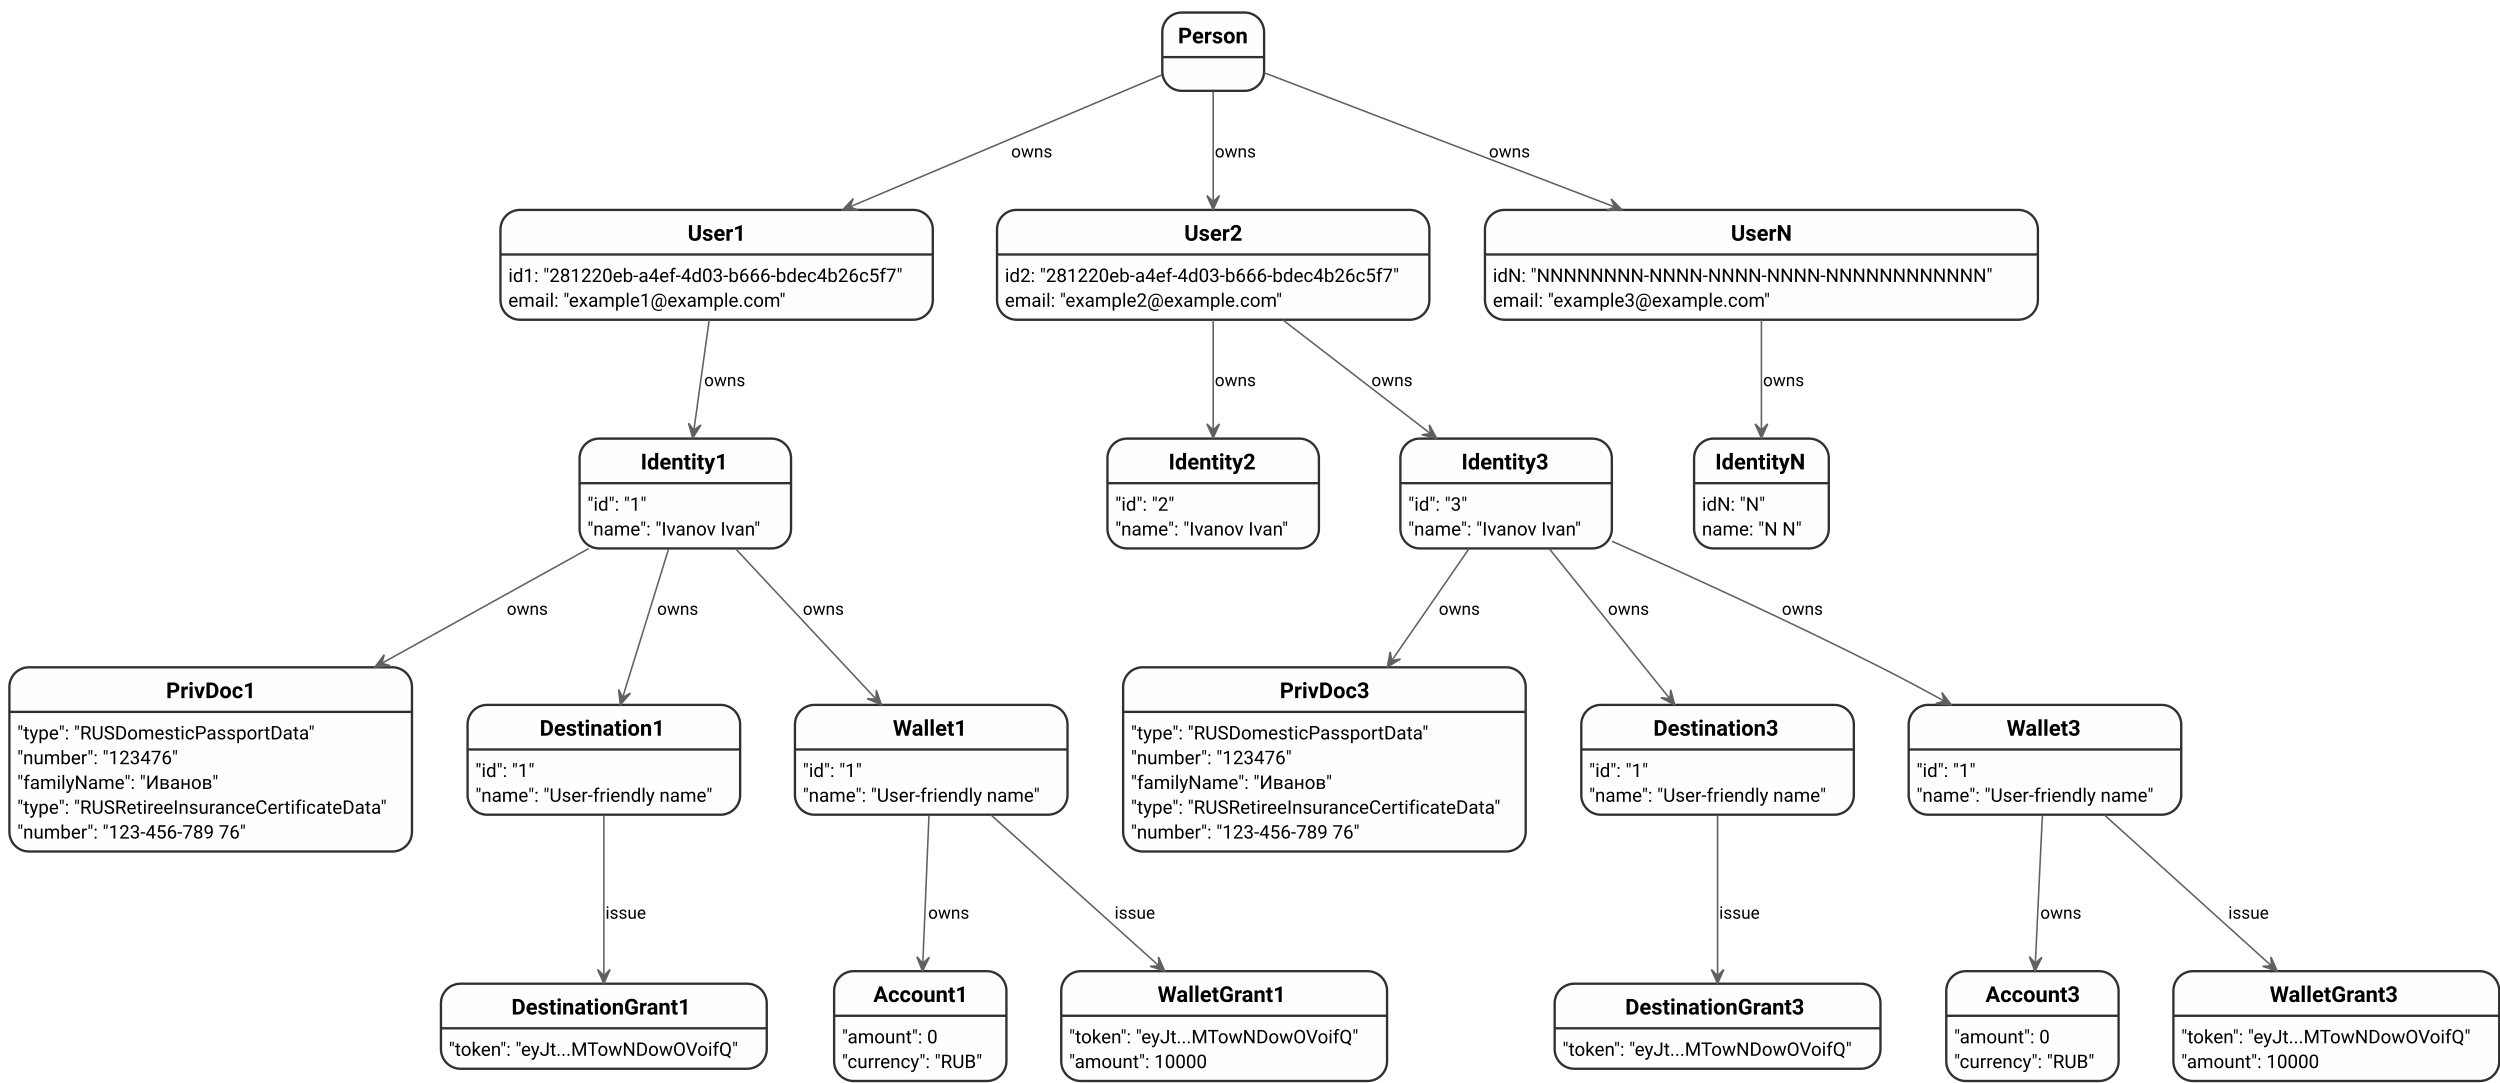
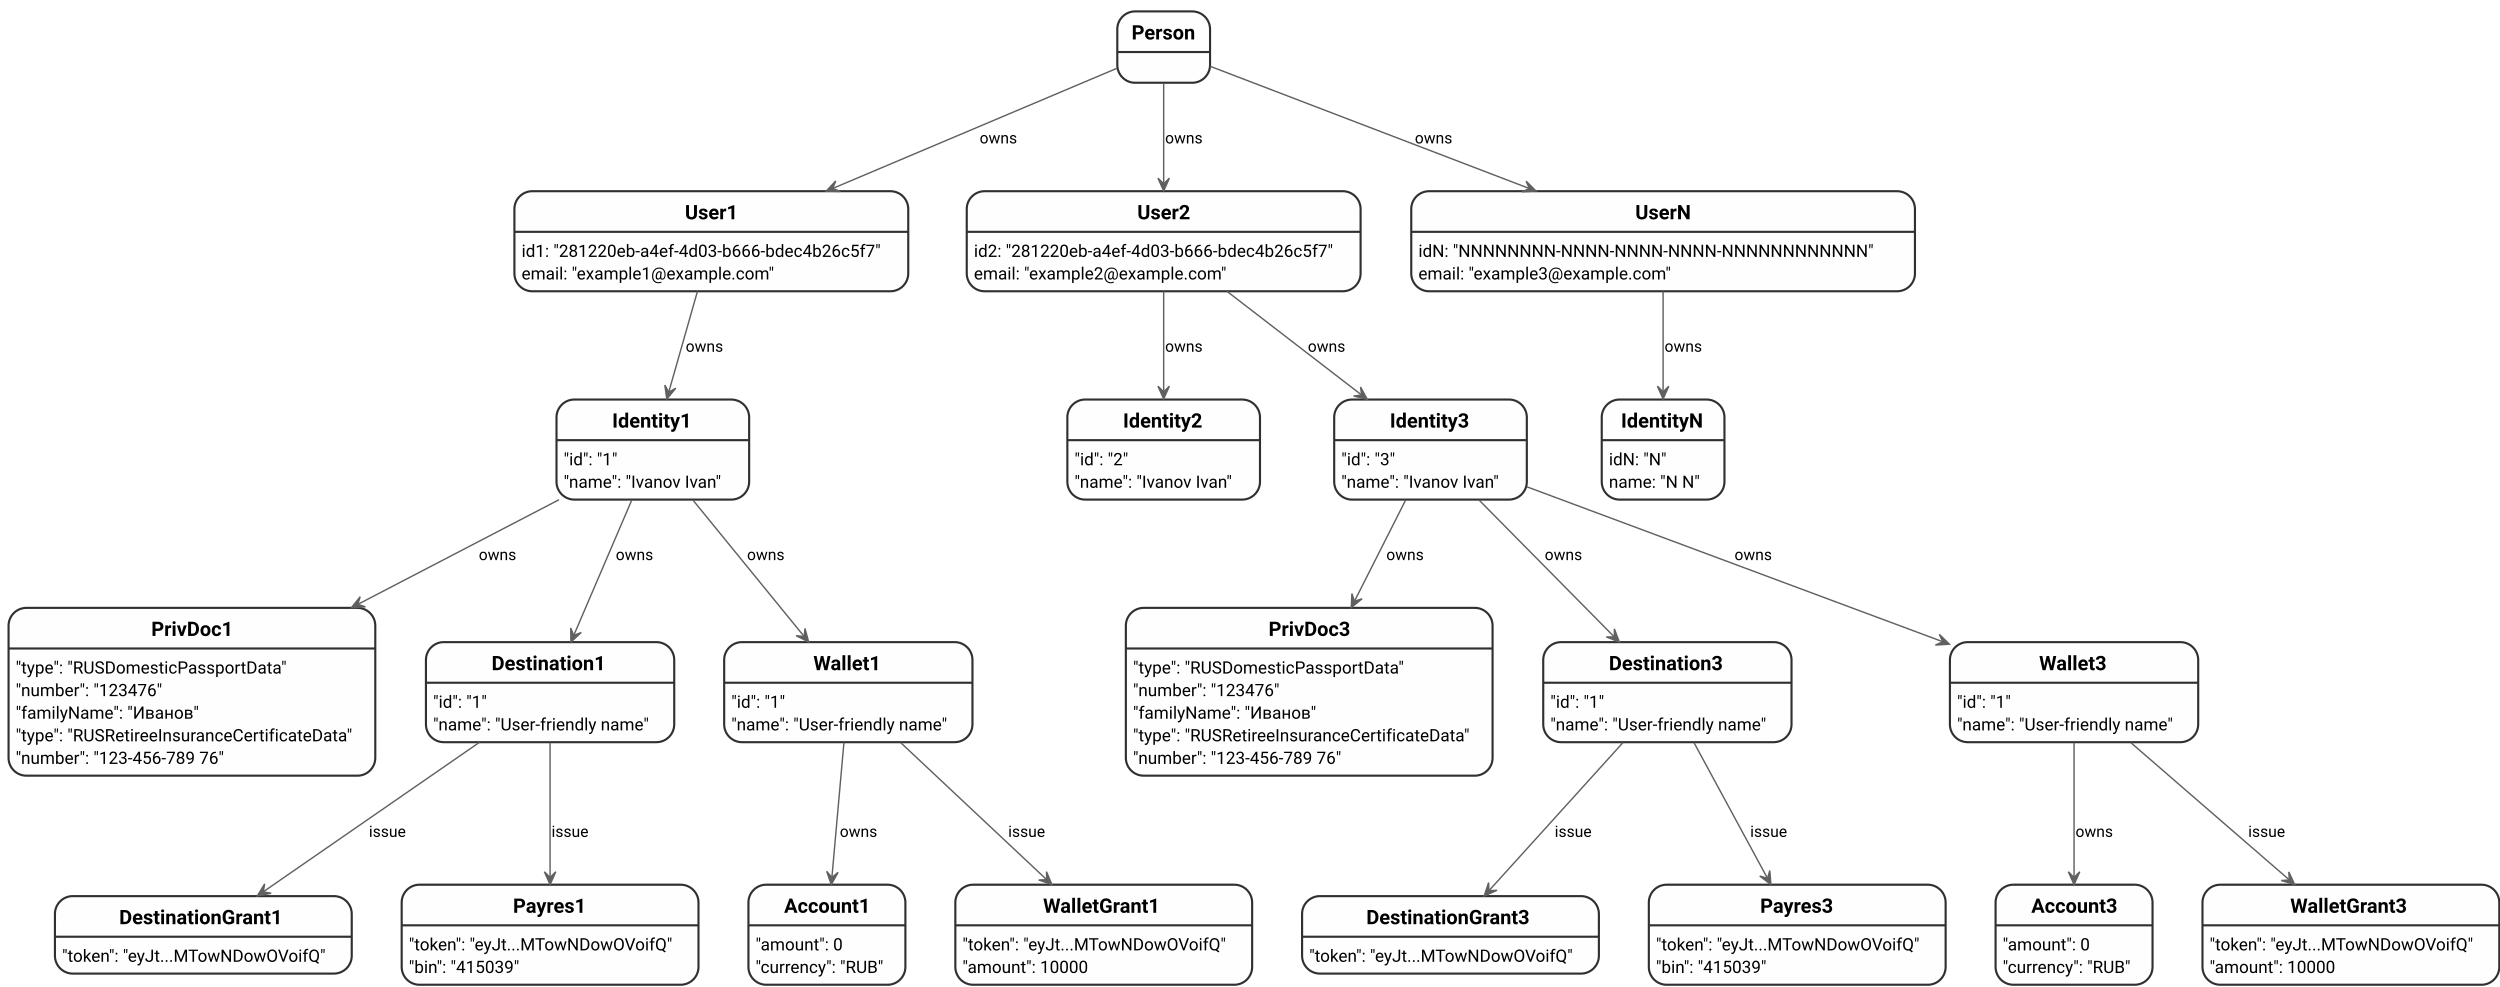
- <svg xmlns="http://www.w3.org/2000/svg" height="691px" style="width:1596px;height:691px;" version="1.1" viewBox="0 0 1596 691" width="1596px">
+ <svg xmlns="http://www.w3.org/2000/svg" height="691px" style="width:1752px;height:691px;" version="1.1" viewBox="0 0 1752 691" width="1752px">
  <defs />
  <g>
    <style type="text/css">
@font-face {
  font-family: 'Roboto';
  font-style: normal;
  font-weight: 400;
  src: local('Roboto'), local('Roboto-Regular'), url(https://fonts.gstatic.com/s/roboto/v15/zN7GBFwfMP4uA6AR0HCoLQ.ttf) format('truetype');
}
@font-face {
  font-family: 'Roboto';
  font-style: normal;
  font-weight: 700;
  src: local('Roboto Bold'), local('Roboto-Bold'), url(https://fonts.gstatic.com/s/roboto/v15/d-6IYplOFocCacKzxwXSOKCWcynf_cDxXwCLxiixG1c.ttf) format('truetype');
}
@font-face {
  font-family: 'Roboto';
  font-style: italic;
  font-weight: 400;
  src: local('Roboto Italic'), local('Roboto-Italic'), url(https://fonts.gstatic.com/s/roboto/v15/W4wDsBUluyw0tK3tykhXEfesZW2xOQ-xsNqO47m55DA.ttf) format('truetype');
}
@font-face {
  font-family: 'Roboto';
  font-style: italic;
  font-weight: 700;
  src: local('Roboto Bold Italic'), local('Roboto-BoldItalic'), url(https://fonts.gstatic.com/s/roboto/v15/t6Nd4cfPRhZP44Q5QAjcC50EAVxt0G0biEntp43Qt6E.ttf) format('truetype');
}
</style>
-     <rect fill="#FEFEFE" height="70.116" rx="12.5" ry="12.5" style="stroke: #303030; stroke-width: 1.5;" width="276" x="319.5" y="134" />
-     <line style="stroke: #303030; stroke-width: 1.5;" x1="319.5" x2="595.5" y1="162.464" y2="162.464" />
-     <text fill="#000000" font-family="Roboto" font-size="14" font-weight="bold" lengthAdjust="spacingAndGlyphs" textLength="37" x="439" y="153.67">User1</text>
-     <text fill="#000000" font-family="Roboto" font-size="12" lengthAdjust="spacingAndGlyphs" textLength="256" x="324.5" y="180.038">id1: "281220eb-a4ef-4d03-b666-bdec4b26c5f7"</text>
-     <text fill="#000000" font-family="Roboto" font-size="12" lengthAdjust="spacingAndGlyphs" textLength="181" x="324.5" y="195.864">email: "example1@example.com"</text>
-     <rect fill="#FEFEFE" height="70.116" rx="12.5" ry="12.5" style="stroke: #303030; stroke-width: 1.5;" width="276" x="636.5" y="134" />
-     <line style="stroke: #303030; stroke-width: 1.5;" x1="636.5" x2="912.5" y1="162.464" y2="162.464" />
-     <text fill="#000000" font-family="Roboto" font-size="14" font-weight="bold" lengthAdjust="spacingAndGlyphs" textLength="37" x="756" y="153.67">User2</text>
-     <text fill="#000000" font-family="Roboto" font-size="12" lengthAdjust="spacingAndGlyphs" textLength="256" x="641.5" y="180.038">id2: "281220eb-a4ef-4d03-b666-bdec4b26c5f7"</text>
-     <text fill="#000000" font-family="Roboto" font-size="12" lengthAdjust="spacingAndGlyphs" textLength="181" x="641.5" y="195.864">email: "example2@example.com"</text>
-     <rect fill="#FEFEFE" height="70.116" rx="12.5" ry="12.5" style="stroke: #303030; stroke-width: 1.5;" width="353" x="948" y="134" />
-     <line style="stroke: #303030; stroke-width: 1.5;" x1="948" x2="1301" y1="162.464" y2="162.464" />
-     <text fill="#000000" font-family="Roboto" font-size="14" font-weight="bold" lengthAdjust="spacingAndGlyphs" textLength="39" x="1105" y="153.67">UserN</text>
-     <text fill="#000000" font-family="Roboto" font-size="12" lengthAdjust="spacingAndGlyphs" textLength="333" x="953" y="180.038">idN: "NNNNNNNN-NNNN-NNNN-NNNN-NNNNNNNNNNNN"</text>
-     <text fill="#000000" font-family="Roboto" font-size="12" lengthAdjust="spacingAndGlyphs" textLength="181" x="953" y="195.864">email: "example3@example.com"</text>
-     <rect fill="#FEFEFE" height="50" rx="12.5" ry="12.5" style="stroke: #303030; stroke-width: 1.5;" width="65" x="742" y="8" />
-     <line style="stroke: #303030; stroke-width: 1.5;" x1="742" x2="807" y1="36.464" y2="36.464" />
-     <text fill="#000000" font-family="Roboto" font-size="14" font-weight="bold" lengthAdjust="spacingAndGlyphs" textLength="45" x="752" y="27.67">Person</text>
-     <rect fill="#FEFEFE" height="70.116" rx="12.5" ry="12.5" style="stroke: #303030; stroke-width: 1.5;" width="135" x="370" y="280" />
-     <line style="stroke: #303030; stroke-width: 1.5;" x1="370" x2="505" y1="308.464" y2="308.464" />
-     <text fill="#000000" font-family="Roboto" font-size="14" font-weight="bold" lengthAdjust="spacingAndGlyphs" textLength="57" x="409" y="299.67">Identity1</text>
-     <text fill="#000000" font-family="Roboto" font-size="12" lengthAdjust="spacingAndGlyphs" textLength="39" x="375" y="326.038">"id": "1"</text>
-     <text fill="#000000" font-family="Roboto" font-size="12" lengthAdjust="spacingAndGlyphs" textLength="115" x="375" y="341.864">"name": "Ivanov Ivan"</text>
-     <rect fill="#FEFEFE" height="70.116" rx="12.5" ry="12.5" style="stroke: #303030; stroke-width: 1.5;" width="135" x="707" y="280" />
-     <line style="stroke: #303030; stroke-width: 1.5;" x1="707" x2="842" y1="308.464" y2="308.464" />
-     <text fill="#000000" font-family="Roboto" font-size="14" font-weight="bold" lengthAdjust="spacingAndGlyphs" textLength="57" x="746" y="299.67">Identity2</text>
-     <text fill="#000000" font-family="Roboto" font-size="12" lengthAdjust="spacingAndGlyphs" textLength="39" x="712" y="326.038">"id": "2"</text>
-     <text fill="#000000" font-family="Roboto" font-size="12" lengthAdjust="spacingAndGlyphs" textLength="115" x="712" y="341.864">"name": "Ivanov Ivan"</text>
-     <rect fill="#FEFEFE" height="70.116" rx="12.5" ry="12.5" style="stroke: #303030; stroke-width: 1.5;" width="135" x="894" y="280" />
-     <line style="stroke: #303030; stroke-width: 1.5;" x1="894" x2="1029" y1="308.464" y2="308.464" />
-     <text fill="#000000" font-family="Roboto" font-size="14" font-weight="bold" lengthAdjust="spacingAndGlyphs" textLength="57" x="933" y="299.67">Identity3</text>
-     <text fill="#000000" font-family="Roboto" font-size="12" lengthAdjust="spacingAndGlyphs" textLength="39" x="899" y="326.038">"id": "3"</text>
-     <text fill="#000000" font-family="Roboto" font-size="12" lengthAdjust="spacingAndGlyphs" textLength="115" x="899" y="341.864">"name": "Ivanov Ivan"</text>
-     <rect fill="#FEFEFE" height="70.116" rx="12.5" ry="12.5" style="stroke: #303030; stroke-width: 1.5;" width="86" x="1081.5" y="280" />
-     <line style="stroke: #303030; stroke-width: 1.5;" x1="1081.5" x2="1167.5" y1="308.464" y2="308.464" />
-     <text fill="#000000" font-family="Roboto" font-size="14" font-weight="bold" lengthAdjust="spacingAndGlyphs" textLength="59" x="1095" y="299.67">IdentityN</text>
-     <text fill="#000000" font-family="Roboto" font-size="12" lengthAdjust="spacingAndGlyphs" textLength="42" x="1086.5" y="326.038">idN: "N"</text>
-     <text fill="#000000" font-family="Roboto" font-size="12" lengthAdjust="spacingAndGlyphs" textLength="66" x="1086.5" y="341.864">name: "N N"</text>
+     <rect fill="#FEFEFE" height="70.116" rx="12.5" ry="12.5" style="stroke: #303030; stroke-width: 1.5;" width="276" x="360.5" y="134" />
+     <line style="stroke: #303030; stroke-width: 1.5;" x1="360.5" x2="636.5" y1="162.464" y2="162.464" />
+     <text fill="#000000" font-family="Roboto" font-size="14" font-weight="bold" lengthAdjust="spacingAndGlyphs" textLength="37" x="480" y="153.67">User1</text>
+     <text fill="#000000" font-family="Roboto" font-size="12" lengthAdjust="spacingAndGlyphs" textLength="256" x="365.5" y="180.038">id1: "281220eb-a4ef-4d03-b666-bdec4b26c5f7"</text>
+     <text fill="#000000" font-family="Roboto" font-size="12" lengthAdjust="spacingAndGlyphs" textLength="181" x="365.5" y="195.864">email: "example1@example.com"</text>
+     <rect fill="#FEFEFE" height="70.116" rx="12.5" ry="12.5" style="stroke: #303030; stroke-width: 1.5;" width="276" x="677.5" y="134" />
+     <line style="stroke: #303030; stroke-width: 1.5;" x1="677.5" x2="953.5" y1="162.464" y2="162.464" />
+     <text fill="#000000" font-family="Roboto" font-size="14" font-weight="bold" lengthAdjust="spacingAndGlyphs" textLength="37" x="797" y="153.67">User2</text>
+     <text fill="#000000" font-family="Roboto" font-size="12" lengthAdjust="spacingAndGlyphs" textLength="256" x="682.5" y="180.038">id2: "281220eb-a4ef-4d03-b666-bdec4b26c5f7"</text>
+     <text fill="#000000" font-family="Roboto" font-size="12" lengthAdjust="spacingAndGlyphs" textLength="181" x="682.5" y="195.864">email: "example2@example.com"</text>
+     <rect fill="#FEFEFE" height="70.116" rx="12.5" ry="12.5" style="stroke: #303030; stroke-width: 1.5;" width="353" x="989" y="134" />
+     <line style="stroke: #303030; stroke-width: 1.5;" x1="989" x2="1342" y1="162.464" y2="162.464" />
+     <text fill="#000000" font-family="Roboto" font-size="14" font-weight="bold" lengthAdjust="spacingAndGlyphs" textLength="39" x="1146" y="153.67">UserN</text>
+     <text fill="#000000" font-family="Roboto" font-size="12" lengthAdjust="spacingAndGlyphs" textLength="333" x="994" y="180.038">idN: "NNNNNNNN-NNNN-NNNN-NNNN-NNNNNNNNNNNN"</text>
+     <text fill="#000000" font-family="Roboto" font-size="12" lengthAdjust="spacingAndGlyphs" textLength="181" x="994" y="195.864">email: "example3@example.com"</text>
+     <rect fill="#FEFEFE" height="50" rx="12.5" ry="12.5" style="stroke: #303030; stroke-width: 1.5;" width="65" x="783" y="8" />
+     <line style="stroke: #303030; stroke-width: 1.5;" x1="783" x2="848" y1="36.464" y2="36.464" />
+     <text fill="#000000" font-family="Roboto" font-size="14" font-weight="bold" lengthAdjust="spacingAndGlyphs" textLength="45" x="793" y="27.67">Person</text>
+     <rect fill="#FEFEFE" height="70.116" rx="12.5" ry="12.5" style="stroke: #303030; stroke-width: 1.5;" width="135" x="390" y="280" />
+     <line style="stroke: #303030; stroke-width: 1.5;" x1="390" x2="525" y1="308.464" y2="308.464" />
+     <text fill="#000000" font-family="Roboto" font-size="14" font-weight="bold" lengthAdjust="spacingAndGlyphs" textLength="57" x="429" y="299.67">Identity1</text>
+     <text fill="#000000" font-family="Roboto" font-size="12" lengthAdjust="spacingAndGlyphs" textLength="39" x="395" y="326.038">"id": "1"</text>
+     <text fill="#000000" font-family="Roboto" font-size="12" lengthAdjust="spacingAndGlyphs" textLength="115" x="395" y="341.864">"name": "Ivanov Ivan"</text>
+     <rect fill="#FEFEFE" height="70.116" rx="12.5" ry="12.5" style="stroke: #303030; stroke-width: 1.5;" width="135" x="748" y="280" />
+     <line style="stroke: #303030; stroke-width: 1.5;" x1="748" x2="883" y1="308.464" y2="308.464" />
+     <text fill="#000000" font-family="Roboto" font-size="14" font-weight="bold" lengthAdjust="spacingAndGlyphs" textLength="57" x="787" y="299.67">Identity2</text>
+     <text fill="#000000" font-family="Roboto" font-size="12" lengthAdjust="spacingAndGlyphs" textLength="39" x="753" y="326.038">"id": "2"</text>
+     <text fill="#000000" font-family="Roboto" font-size="12" lengthAdjust="spacingAndGlyphs" textLength="115" x="753" y="341.864">"name": "Ivanov Ivan"</text>
+     <rect fill="#FEFEFE" height="70.116" rx="12.5" ry="12.5" style="stroke: #303030; stroke-width: 1.5;" width="135" x="935" y="280" />
+     <line style="stroke: #303030; stroke-width: 1.5;" x1="935" x2="1070" y1="308.464" y2="308.464" />
+     <text fill="#000000" font-family="Roboto" font-size="14" font-weight="bold" lengthAdjust="spacingAndGlyphs" textLength="57" x="974" y="299.67">Identity3</text>
+     <text fill="#000000" font-family="Roboto" font-size="12" lengthAdjust="spacingAndGlyphs" textLength="39" x="940" y="326.038">"id": "3"</text>
+     <text fill="#000000" font-family="Roboto" font-size="12" lengthAdjust="spacingAndGlyphs" textLength="115" x="940" y="341.864">"name": "Ivanov Ivan"</text>
+     <rect fill="#FEFEFE" height="70.116" rx="12.5" ry="12.5" style="stroke: #303030; stroke-width: 1.5;" width="86" x="1122.5" y="280" />
+     <line style="stroke: #303030; stroke-width: 1.5;" x1="1122.5" x2="1208.5" y1="308.464" y2="308.464" />
+     <text fill="#000000" font-family="Roboto" font-size="14" font-weight="bold" lengthAdjust="spacingAndGlyphs" textLength="59" x="1136" y="299.67">IdentityN</text>
+     <text fill="#000000" font-family="Roboto" font-size="12" lengthAdjust="spacingAndGlyphs" textLength="42" x="1127.5" y="326.038">idN: "N"</text>
+     <text fill="#000000" font-family="Roboto" font-size="12" lengthAdjust="spacingAndGlyphs" textLength="66" x="1127.5" y="341.864">name: "N N"</text>
    <rect fill="#FEFEFE" height="117.595" rx="12.5" ry="12.5" style="stroke: #303030; stroke-width: 1.5;" width="257" x="6" y="426" />
    <line style="stroke: #303030; stroke-width: 1.5;" x1="6" x2="263" y1="454.464" y2="454.464" />
    <text fill="#000000" font-family="Roboto" font-size="14" font-weight="bold" lengthAdjust="spacingAndGlyphs" textLength="57" x="106" y="445.67">PrivDoc1</text>
    <text fill="#000000" font-family="Roboto" font-size="12" lengthAdjust="spacingAndGlyphs" textLength="193" x="11" y="472.038">"type": "RUSDomesticPassportData"</text>
    <text fill="#000000" font-family="Roboto" font-size="12" lengthAdjust="spacingAndGlyphs" textLength="106" x="11" y="487.864">"number": "123476"</text>
    <text fill="#000000" font-family="Roboto" font-size="12" lengthAdjust="spacingAndGlyphs" textLength="133" x="11" y="503.69">"familyName": "Иванов"</text>
    <text fill="#000000" font-family="Roboto" font-size="12" lengthAdjust="spacingAndGlyphs" textLength="237" x="11" y="519.517">"type": "RUSRetireeInsuranceCertificateData"</text>
    <text fill="#000000" font-family="Roboto" font-size="12" lengthAdjust="spacingAndGlyphs" textLength="150" x="11" y="535.343">"number": "123-456-789 76"</text>
-     <rect fill="#FEFEFE" height="117.595" rx="12.5" ry="12.5" style="stroke: #303030; stroke-width: 1.5;" width="257" x="717" y="426" />
-     <line style="stroke: #303030; stroke-width: 1.5;" x1="717" x2="974" y1="454.464" y2="454.464" />
-     <text fill="#000000" font-family="Roboto" font-size="14" font-weight="bold" lengthAdjust="spacingAndGlyphs" textLength="57" x="817" y="445.67">PrivDoc3</text>
-     <text fill="#000000" font-family="Roboto" font-size="12" lengthAdjust="spacingAndGlyphs" textLength="193" x="722" y="472.038">"type": "RUSDomesticPassportData"</text>
-     <text fill="#000000" font-family="Roboto" font-size="12" lengthAdjust="spacingAndGlyphs" textLength="106" x="722" y="487.864">"number": "123476"</text>
-     <text fill="#000000" font-family="Roboto" font-size="12" lengthAdjust="spacingAndGlyphs" textLength="133" x="722" y="503.69">"familyName": "Иванов"</text>
-     <text fill="#000000" font-family="Roboto" font-size="12" lengthAdjust="spacingAndGlyphs" textLength="237" x="722" y="519.517">"type": "RUSRetireeInsuranceCertificateData"</text>
-     <text fill="#000000" font-family="Roboto" font-size="12" lengthAdjust="spacingAndGlyphs" textLength="150" x="722" y="535.343">"number": "123-456-789 76"</text>
+     <rect fill="#FEFEFE" height="117.595" rx="12.5" ry="12.5" style="stroke: #303030; stroke-width: 1.5;" width="257" x="789" y="426" />
+     <line style="stroke: #303030; stroke-width: 1.5;" x1="789" x2="1046" y1="454.464" y2="454.464" />
+     <text fill="#000000" font-family="Roboto" font-size="14" font-weight="bold" lengthAdjust="spacingAndGlyphs" textLength="57" x="889" y="445.67">PrivDoc3</text>
+     <text fill="#000000" font-family="Roboto" font-size="12" lengthAdjust="spacingAndGlyphs" textLength="193" x="794" y="472.038">"type": "RUSDomesticPassportData"</text>
+     <text fill="#000000" font-family="Roboto" font-size="12" lengthAdjust="spacingAndGlyphs" textLength="106" x="794" y="487.864">"number": "123476"</text>
+     <text fill="#000000" font-family="Roboto" font-size="12" lengthAdjust="spacingAndGlyphs" textLength="133" x="794" y="503.69">"familyName": "Иванов"</text>
+     <text fill="#000000" font-family="Roboto" font-size="12" lengthAdjust="spacingAndGlyphs" textLength="237" x="794" y="519.517">"type": "RUSRetireeInsuranceCertificateData"</text>
+     <text fill="#000000" font-family="Roboto" font-size="12" lengthAdjust="spacingAndGlyphs" textLength="150" x="794" y="535.343">"number": "123-456-789 76"</text>
    <rect fill="#FEFEFE" height="70.116" rx="12.5" ry="12.5" style="stroke: #303030; stroke-width: 1.5;" width="174" x="298.5" y="450" />
    <line style="stroke: #303030; stroke-width: 1.5;" x1="298.5" x2="472.5" y1="478.464" y2="478.464" />
    <text fill="#000000" font-family="Roboto" font-size="14" font-weight="bold" lengthAdjust="spacingAndGlyphs" textLength="82" x="344.5" y="469.67">Destination1</text>
    <text fill="#000000" font-family="Roboto" font-size="12" lengthAdjust="spacingAndGlyphs" textLength="39" x="303.5" y="496.038">"id": "1"</text>
    <text fill="#000000" font-family="Roboto" font-size="12" lengthAdjust="spacingAndGlyphs" textLength="154" x="303.5" y="511.864">"name": "User-friendly name"</text>
-     <rect fill="#FEFEFE" height="70.116" rx="12.5" ry="12.5" style="stroke: #303030; stroke-width: 1.5;" width="174" x="1009.5" y="450" />
-     <line style="stroke: #303030; stroke-width: 1.5;" x1="1009.5" x2="1183.5" y1="478.464" y2="478.464" />
-     <text fill="#000000" font-family="Roboto" font-size="14" font-weight="bold" lengthAdjust="spacingAndGlyphs" textLength="82" x="1055.5" y="469.67">Destination3</text>
-     <text fill="#000000" font-family="Roboto" font-size="12" lengthAdjust="spacingAndGlyphs" textLength="39" x="1014.5" y="496.038">"id": "1"</text>
-     <text fill="#000000" font-family="Roboto" font-size="12" lengthAdjust="spacingAndGlyphs" textLength="154" x="1014.5" y="511.864">"name": "User-friendly name"</text>
-     <rect fill="#FEFEFE" height="54.29" rx="12.5" ry="12.5" style="stroke: #303030; stroke-width: 1.5;" width="208" x="281.5" y="628" />
-     <line style="stroke: #303030; stroke-width: 1.5;" x1="281.5" x2="489.5" y1="656.464" y2="656.464" />
-     <text fill="#000000" font-family="Roboto" font-size="14" font-weight="bold" lengthAdjust="spacingAndGlyphs" textLength="118" x="326.5" y="647.67">DestinationGrant1</text>
-     <text fill="#000000" font-family="Roboto" font-size="12" lengthAdjust="spacingAndGlyphs" textLength="188" x="286.5" y="674.038">"token": "eyJt...MTowNDowOVoifQ"</text>
-     <rect fill="#FEFEFE" height="54.29" rx="12.5" ry="12.5" style="stroke: #303030; stroke-width: 1.5;" width="208" x="992.5" y="628" />
-     <line style="stroke: #303030; stroke-width: 1.5;" x1="992.5" x2="1200.5" y1="656.464" y2="656.464" />
-     <text fill="#000000" font-family="Roboto" font-size="14" font-weight="bold" lengthAdjust="spacingAndGlyphs" textLength="118" x="1037.5" y="647.67">DestinationGrant3</text>
-     <text fill="#000000" font-family="Roboto" font-size="12" lengthAdjust="spacingAndGlyphs" textLength="188" x="997.5" y="674.038">"token": "eyJt...MTowNDowOVoifQ"</text>
+     <rect fill="#FEFEFE" height="70.116" rx="12.5" ry="12.5" style="stroke: #303030; stroke-width: 1.5;" width="174" x="1081.5" y="450" />
+     <line style="stroke: #303030; stroke-width: 1.5;" x1="1081.5" x2="1255.5" y1="478.464" y2="478.464" />
+     <text fill="#000000" font-family="Roboto" font-size="14" font-weight="bold" lengthAdjust="spacingAndGlyphs" textLength="82" x="1127.5" y="469.67">Destination3</text>
+     <text fill="#000000" font-family="Roboto" font-size="12" lengthAdjust="spacingAndGlyphs" textLength="39" x="1086.5" y="496.038">"id": "1"</text>
+     <text fill="#000000" font-family="Roboto" font-size="12" lengthAdjust="spacingAndGlyphs" textLength="154" x="1086.5" y="511.864">"name": "User-friendly name"</text>
+     <rect fill="#FEFEFE" height="54.29" rx="12.5" ry="12.5" style="stroke: #303030; stroke-width: 1.5;" width="208" x="38.5" y="628" />
+     <line style="stroke: #303030; stroke-width: 1.5;" x1="38.5" x2="246.5" y1="656.464" y2="656.464" />
+     <text fill="#000000" font-family="Roboto" font-size="14" font-weight="bold" lengthAdjust="spacingAndGlyphs" textLength="118" x="83.5" y="647.67">DestinationGrant1</text>
+     <text fill="#000000" font-family="Roboto" font-size="12" lengthAdjust="spacingAndGlyphs" textLength="188" x="43.5" y="674.038">"token": "eyJt...MTowNDowOVoifQ"</text>
+     <rect fill="#FEFEFE" height="54.29" rx="12.5" ry="12.5" style="stroke: #303030; stroke-width: 1.5;" width="208" x="912.5" y="628" />
+     <line style="stroke: #303030; stroke-width: 1.5;" x1="912.5" x2="1120.5" y1="656.464" y2="656.464" />
+     <text fill="#000000" font-family="Roboto" font-size="14" font-weight="bold" lengthAdjust="spacingAndGlyphs" textLength="118" x="957.5" y="647.67">DestinationGrant3</text>
+     <text fill="#000000" font-family="Roboto" font-size="12" lengthAdjust="spacingAndGlyphs" textLength="188" x="917.5" y="674.038">"token": "eyJt...MTowNDowOVoifQ"</text>
+     <rect fill="#FEFEFE" height="70.116" rx="12.5" ry="12.5" style="stroke: #303030; stroke-width: 1.5;" width="208" x="281.5" y="620" />
+     <line style="stroke: #303030; stroke-width: 1.5;" x1="281.5" x2="489.5" y1="648.464" y2="648.464" />
+     <text fill="#000000" font-family="Roboto" font-size="14" font-weight="bold" lengthAdjust="spacingAndGlyphs" textLength="52" x="359.5" y="639.67">Payres1</text>
+     <text fill="#000000" font-family="Roboto" font-size="12" lengthAdjust="spacingAndGlyphs" textLength="188" x="286.5" y="666.038">"token": "eyJt...MTowNDowOVoifQ"</text>
+     <text fill="#000000" font-family="Roboto" font-size="12" lengthAdjust="spacingAndGlyphs" textLength="81" x="286.5" y="681.864">"bin": "415039"</text>
+     <rect fill="#FEFEFE" height="70.116" rx="12.5" ry="12.5" style="stroke: #303030; stroke-width: 1.5;" width="208" x="1155.5" y="620" />
+     <line style="stroke: #303030; stroke-width: 1.5;" x1="1155.5" x2="1363.5" y1="648.464" y2="648.464" />
+     <text fill="#000000" font-family="Roboto" font-size="14" font-weight="bold" lengthAdjust="spacingAndGlyphs" textLength="52" x="1233.5" y="639.67">Payres3</text>
+     <text fill="#000000" font-family="Roboto" font-size="12" lengthAdjust="spacingAndGlyphs" textLength="188" x="1160.5" y="666.038">"token": "eyJt...MTowNDowOVoifQ"</text>
+     <text fill="#000000" font-family="Roboto" font-size="12" lengthAdjust="spacingAndGlyphs" textLength="81" x="1160.5" y="681.864">"bin": "415039"</text>
    <rect fill="#FEFEFE" height="70.116" rx="12.5" ry="12.5" style="stroke: #303030; stroke-width: 1.5;" width="174" x="507.5" y="450" />
    <line style="stroke: #303030; stroke-width: 1.5;" x1="507.5" x2="681.5" y1="478.464" y2="478.464" />
    <text fill="#000000" font-family="Roboto" font-size="14" font-weight="bold" lengthAdjust="spacingAndGlyphs" textLength="49" x="570" y="469.67">Wallet1</text>
    <text fill="#000000" font-family="Roboto" font-size="12" lengthAdjust="spacingAndGlyphs" textLength="39" x="512.5" y="496.038">"id": "1"</text>
    <text fill="#000000" font-family="Roboto" font-size="12" lengthAdjust="spacingAndGlyphs" textLength="154" x="512.5" y="511.864">"name": "User-friendly name"</text>
-     <rect fill="#FEFEFE" height="70.116" rx="12.5" ry="12.5" style="stroke: #303030; stroke-width: 1.5;" width="174" x="1218.5" y="450" />
-     <line style="stroke: #303030; stroke-width: 1.5;" x1="1218.5" x2="1392.5" y1="478.464" y2="478.464" />
-     <text fill="#000000" font-family="Roboto" font-size="14" font-weight="bold" lengthAdjust="spacingAndGlyphs" textLength="49" x="1281" y="469.67">Wallet3</text>
-     <text fill="#000000" font-family="Roboto" font-size="12" lengthAdjust="spacingAndGlyphs" textLength="39" x="1223.5" y="496.038">"id": "1"</text>
-     <text fill="#000000" font-family="Roboto" font-size="12" lengthAdjust="spacingAndGlyphs" textLength="154" x="1223.5" y="511.864">"name": "User-friendly name"</text>
-     <rect fill="#FEFEFE" height="70.116" rx="12.5" ry="12.5" style="stroke: #303030; stroke-width: 1.5;" width="110" x="532.5" y="620" />
-     <line style="stroke: #303030; stroke-width: 1.5;" x1="532.5" x2="642.5" y1="648.464" y2="648.464" />
-     <text fill="#000000" font-family="Roboto" font-size="14" font-weight="bold" lengthAdjust="spacingAndGlyphs" textLength="60" x="557.5" y="639.67">Account1</text>
-     <text fill="#000000" font-family="Roboto" font-size="12" lengthAdjust="spacingAndGlyphs" textLength="64" x="537.5" y="666.038">"amount": 0</text>
-     <text fill="#000000" font-family="Roboto" font-size="12" lengthAdjust="spacingAndGlyphs" textLength="90" x="537.5" y="681.864">"currency": "RUB"</text>
-     <rect fill="#FEFEFE" height="70.116" rx="12.5" ry="12.5" style="stroke: #303030; stroke-width: 1.5;" width="110" x="1242.5" y="620" />
-     <line style="stroke: #303030; stroke-width: 1.5;" x1="1242.5" x2="1352.5" y1="648.464" y2="648.464" />
-     <text fill="#000000" font-family="Roboto" font-size="14" font-weight="bold" lengthAdjust="spacingAndGlyphs" textLength="60" x="1267.5" y="639.67">Account3</text>
-     <text fill="#000000" font-family="Roboto" font-size="12" lengthAdjust="spacingAndGlyphs" textLength="64" x="1247.5" y="666.038">"amount": 0</text>
-     <text fill="#000000" font-family="Roboto" font-size="12" lengthAdjust="spacingAndGlyphs" textLength="90" x="1247.5" y="681.864">"currency": "RUB"</text>
-     <rect fill="#FEFEFE" height="70.116" rx="12.5" ry="12.5" style="stroke: #303030; stroke-width: 1.5;" width="208" x="677.5" y="620" />
-     <line style="stroke: #303030; stroke-width: 1.5;" x1="677.5" x2="885.5" y1="648.464" y2="648.464" />
-     <text fill="#000000" font-family="Roboto" font-size="14" font-weight="bold" lengthAdjust="spacingAndGlyphs" textLength="85" x="739" y="639.67">WalletGrant1</text>
-     <text fill="#000000" font-family="Roboto" font-size="12" lengthAdjust="spacingAndGlyphs" textLength="188" x="682.5" y="666.038">"token": "eyJt...MTowNDowOVoifQ"</text>
-     <text fill="#000000" font-family="Roboto" font-size="12" lengthAdjust="spacingAndGlyphs" textLength="92" x="682.5" y="681.864">"amount": 10000</text>
-     <rect fill="#FEFEFE" height="70.116" rx="12.5" ry="12.5" style="stroke: #303030; stroke-width: 1.5;" width="208" x="1387.5" y="620" />
-     <line style="stroke: #303030; stroke-width: 1.5;" x1="1387.5" x2="1595.5" y1="648.464" y2="648.464" />
-     <text fill="#000000" font-family="Roboto" font-size="14" font-weight="bold" lengthAdjust="spacingAndGlyphs" textLength="85" x="1449" y="639.67">WalletGrant3</text>
-     <text fill="#000000" font-family="Roboto" font-size="12" lengthAdjust="spacingAndGlyphs" textLength="188" x="1392.5" y="666.038">"token": "eyJt...MTowNDowOVoifQ"</text>
-     <text fill="#000000" font-family="Roboto" font-size="12" lengthAdjust="spacingAndGlyphs" textLength="92" x="1392.5" y="681.864">"amount": 10000</text>
-     <path d="M741.769,47.836 C695.193,67.524 608.178,104.307 542.636,132.012 " fill="none" style="stroke: #606060; stroke-width: 1.0;" />
-     <polygon fill="#606060" points="537.955,133.991,547.802,134.171,542.56,132.044,544.687,126.802,537.955,133.991" style="stroke: #606060; stroke-width: 1.0;" />
-     <text fill="#000000" font-family="Roboto" font-size="11" lengthAdjust="spacingAndGlyphs" textLength="26" x="645.5" y="100.526">owns</text>
-     <path d="M774.5,58.266 C774.5,77.899 774.5,105.934 774.5,128.752 " fill="none" style="stroke: #606060; stroke-width: 1.0;" />
-     <polygon fill="#606060" points="774.5,133.834,778.5,124.834,774.5,128.834,770.5,124.834,774.5,133.834" style="stroke: #606060; stroke-width: 1.0;" />
-     <text fill="#000000" font-family="Roboto" font-size="11" lengthAdjust="spacingAndGlyphs" textLength="26" x="775.5" y="100.526">owns</text>
-     <path d="M807.113,46.486 C857.594,65.813 956.552,103.7 1030.62,132.056 " fill="none" style="stroke: #606060; stroke-width: 1.0;" />
-     <polygon fill="#606060" points="1035.46,133.91,1028.502,126.94,1030.795,132.111,1025.624,134.405,1035.46,133.91" style="stroke: #606060; stroke-width: 1.0;" />
-     <text fill="#000000" font-family="Roboto" font-size="11" lengthAdjust="spacingAndGlyphs" textLength="26" x="950.5" y="100.526">owns</text>
-     <path d="M452.76,204.126 C449.83,225.223 446.058,252.385 442.997,274.424 " fill="none" style="stroke: #606060; stroke-width: 1.0;" />
-     <polygon fill="#606060" points="442.275,279.62,447.474,271.255,442.962,274.668,439.55,270.156,442.275,279.62" style="stroke: #606060; stroke-width: 1.0;" />
-     <text fill="#000000" font-family="Roboto" font-size="11" lengthAdjust="spacingAndGlyphs" textLength="26" x="449.5" y="246.526">owns</text>
-     <path d="M774.5,204.126 C774.5,225.223 774.5,252.385 774.5,274.424 " fill="none" style="stroke: #606060; stroke-width: 1.0;" />
-     <polygon fill="#606060" points="774.5,279.62,778.5,270.62,774.5,274.62,770.5,270.62,774.5,279.62" style="stroke: #606060; stroke-width: 1.0;" />
-     <text fill="#000000" font-family="Roboto" font-size="11" lengthAdjust="spacingAndGlyphs" textLength="26" x="775.5" y="246.526">owns</text>
-     <path d="M818.816,204.126 C847.125,225.925 883.844,254.2 912.942,276.608 " fill="none" style="stroke: #606060; stroke-width: 1.0;" />
-     <polygon fill="#606060" points="917.178,279.87,912.487,271.21,913.216,276.82,907.607,277.549,917.178,279.87" style="stroke: #606060; stroke-width: 1.0;" />
-     <text fill="#000000" font-family="Roboto" font-size="11" lengthAdjust="spacingAndGlyphs" textLength="26" x="875.5" y="246.526">owns</text>
-     <path d="M1124.5,204.126 C1124.5,225.223 1124.5,252.385 1124.5,274.424 " fill="none" style="stroke: #606060; stroke-width: 1.0;" />
-     <polygon fill="#606060" points="1124.5,279.62,1128.5,270.62,1124.5,274.62,1120.5,270.62,1124.5,279.62" style="stroke: #606060; stroke-width: 1.0;" />
-     <text fill="#000000" font-family="Roboto" font-size="11" lengthAdjust="spacingAndGlyphs" textLength="26" x="1125.5" y="246.526">owns</text>
-     <path d="M375.818,350.2 C337.928,371.208 288.306,398.722 243.918,423.332 " fill="none" style="stroke: #606060; stroke-width: 1.0;" />
-     <polygon fill="#606060" points="239.364,425.857,249.175,424.992,243.737,423.433,245.296,417.995,239.364,425.857" style="stroke: #606060; stroke-width: 1.0;" />
-     <text fill="#000000" font-family="Roboto" font-size="11" lengthAdjust="spacingAndGlyphs" textLength="26" x="323.5" y="392.526">owns</text>
-     <path d="M937.746,350.403 C923.585,370.912 905.181,397.566 888.54,421.666 " fill="none" style="stroke: #606060; stroke-width: 1.0;" />
-     <polygon fill="#606060" points="885.671,425.822,894.077,420.69,888.512,421.708,887.494,416.143,885.671,425.822" style="stroke: #606060; stroke-width: 1.0;" />
-     <text fill="#000000" font-family="Roboto" font-size="11" lengthAdjust="spacingAndGlyphs" textLength="26" x="918.5" y="392.526">owns</text>
-     <path d="M426.852,350.403 C418.341,377.899 406.411,416.442 397.551,445.067 " fill="none" style="stroke: #606060; stroke-width: 1.0;" />
-     <polygon fill="#606060" points="396.045,449.931,402.528,442.517,397.524,445.155,394.886,440.151,396.045,449.931" style="stroke: #606060; stroke-width: 1.0;" />
-     <text fill="#000000" font-family="Roboto" font-size="11" lengthAdjust="spacingAndGlyphs" textLength="26" x="419.5" y="392.526">owns</text>
-     <path d="M989.145,350.403 C1011.42,378.126 1042.72,417.08 1065.78,445.774 " fill="none" style="stroke: #606060; stroke-width: 1.0;" />
-     <polygon fill="#606060" points="1069.12,449.931,1066.604,440.409,1065.99,446.032,1060.366,445.418,1069.12,449.931" style="stroke: #606060; stroke-width: 1.0;" />
-     <text fill="#000000" font-family="Roboto" font-size="11" lengthAdjust="spacingAndGlyphs" textLength="26" x="1026.5" y="392.526">owns</text>
-     <path d="M385.5,520.403 C385.5,550.406 385.5,593.563 385.5,622.633 " fill="none" style="stroke: #606060; stroke-width: 1.0;" />
-     <polygon fill="#606060" points="385.5,627.891,389.5,618.891,385.5,622.891,381.5,618.891,385.5,627.891" style="stroke: #606060; stroke-width: 1.0;" />
+     <rect fill="#FEFEFE" height="70.116" rx="12.5" ry="12.5" style="stroke: #303030; stroke-width: 1.5;" width="174" x="1366.5" y="450" />
+     <line style="stroke: #303030; stroke-width: 1.5;" x1="1366.5" x2="1540.5" y1="478.464" y2="478.464" />
+     <text fill="#000000" font-family="Roboto" font-size="14" font-weight="bold" lengthAdjust="spacingAndGlyphs" textLength="49" x="1429" y="469.67">Wallet3</text>
+     <text fill="#000000" font-family="Roboto" font-size="12" lengthAdjust="spacingAndGlyphs" textLength="39" x="1371.5" y="496.038">"id": "1"</text>
+     <text fill="#000000" font-family="Roboto" font-size="12" lengthAdjust="spacingAndGlyphs" textLength="154" x="1371.5" y="511.864">"name": "User-friendly name"</text>
+     <rect fill="#FEFEFE" height="70.116" rx="12.5" ry="12.5" style="stroke: #303030; stroke-width: 1.5;" width="110" x="524.5" y="620" />
+     <line style="stroke: #303030; stroke-width: 1.5;" x1="524.5" x2="634.5" y1="648.464" y2="648.464" />
+     <text fill="#000000" font-family="Roboto" font-size="14" font-weight="bold" lengthAdjust="spacingAndGlyphs" textLength="60" x="549.5" y="639.67">Account1</text>
+     <text fill="#000000" font-family="Roboto" font-size="12" lengthAdjust="spacingAndGlyphs" textLength="64" x="529.5" y="666.038">"amount": 0</text>
+     <text fill="#000000" font-family="Roboto" font-size="12" lengthAdjust="spacingAndGlyphs" textLength="90" x="529.5" y="681.864">"currency": "RUB"</text>
+     <rect fill="#FEFEFE" height="70.116" rx="12.5" ry="12.5" style="stroke: #303030; stroke-width: 1.5;" width="110" x="1398.5" y="620" />
+     <line style="stroke: #303030; stroke-width: 1.5;" x1="1398.5" x2="1508.5" y1="648.464" y2="648.464" />
+     <text fill="#000000" font-family="Roboto" font-size="14" font-weight="bold" lengthAdjust="spacingAndGlyphs" textLength="60" x="1423.5" y="639.67">Account3</text>
+     <text fill="#000000" font-family="Roboto" font-size="12" lengthAdjust="spacingAndGlyphs" textLength="64" x="1403.5" y="666.038">"amount": 0</text>
+     <text fill="#000000" font-family="Roboto" font-size="12" lengthAdjust="spacingAndGlyphs" textLength="90" x="1403.5" y="681.864">"currency": "RUB"</text>
+     <rect fill="#FEFEFE" height="70.116" rx="12.5" ry="12.5" style="stroke: #303030; stroke-width: 1.5;" width="208" x="669.5" y="620" />
+     <line style="stroke: #303030; stroke-width: 1.5;" x1="669.5" x2="877.5" y1="648.464" y2="648.464" />
+     <text fill="#000000" font-family="Roboto" font-size="14" font-weight="bold" lengthAdjust="spacingAndGlyphs" textLength="85" x="731" y="639.67">WalletGrant1</text>
+     <text fill="#000000" font-family="Roboto" font-size="12" lengthAdjust="spacingAndGlyphs" textLength="188" x="674.5" y="666.038">"token": "eyJt...MTowNDowOVoifQ"</text>
+     <text fill="#000000" font-family="Roboto" font-size="12" lengthAdjust="spacingAndGlyphs" textLength="92" x="674.5" y="681.864">"amount": 10000</text>
+     <rect fill="#FEFEFE" height="70.116" rx="12.5" ry="12.5" style="stroke: #303030; stroke-width: 1.5;" width="208" x="1543.5" y="620" />
+     <line style="stroke: #303030; stroke-width: 1.5;" x1="1543.5" x2="1751.5" y1="648.464" y2="648.464" />
+     <text fill="#000000" font-family="Roboto" font-size="14" font-weight="bold" lengthAdjust="spacingAndGlyphs" textLength="85" x="1605" y="639.67">WalletGrant3</text>
+     <text fill="#000000" font-family="Roboto" font-size="12" lengthAdjust="spacingAndGlyphs" textLength="188" x="1548.5" y="666.038">"token": "eyJt...MTowNDowOVoifQ"</text>
+     <text fill="#000000" font-family="Roboto" font-size="12" lengthAdjust="spacingAndGlyphs" textLength="92" x="1548.5" y="681.864">"amount": 10000</text>
+     <path d="M782.769,47.836 C736.193,67.524 649.178,104.307 583.636,132.012 " fill="none" style="stroke: #606060; stroke-width: 1.0;" />
+     <polygon fill="#606060" points="578.955,133.991,588.802,134.171,583.56,132.044,585.687,126.802,578.955,133.991" style="stroke: #606060; stroke-width: 1.0;" />
+     <text fill="#000000" font-family="Roboto" font-size="11" lengthAdjust="spacingAndGlyphs" textLength="26" x="686.5" y="100.526">owns</text>
+     <path d="M815.5,58.266 C815.5,77.899 815.5,105.934 815.5,128.752 " fill="none" style="stroke: #606060; stroke-width: 1.0;" />
+     <polygon fill="#606060" points="815.5,133.834,819.5,124.834,815.5,128.834,811.5,124.834,815.5,133.834" style="stroke: #606060; stroke-width: 1.0;" />
+     <text fill="#000000" font-family="Roboto" font-size="11" lengthAdjust="spacingAndGlyphs" textLength="26" x="816.5" y="100.526">owns</text>
+     <path d="M848.113,46.486 C898.594,65.813 997.552,103.7 1071.62,132.056 " fill="none" style="stroke: #606060; stroke-width: 1.0;" />
+     <polygon fill="#606060" points="1076.46,133.91,1069.502,126.94,1071.795,132.111,1066.624,134.405,1076.46,133.91" style="stroke: #606060; stroke-width: 1.0;" />
+     <text fill="#000000" font-family="Roboto" font-size="11" lengthAdjust="spacingAndGlyphs" textLength="26" x="991.5" y="100.526">owns</text>
+     <path d="M488.784,204.126 C482.751,225.312 474.978,252.614 468.689,274.703 " fill="none" style="stroke: #606060; stroke-width: 1.0;" />
+     <polygon fill="#606060" points="467.289,279.62,473.6,272.059,468.658,274.811,465.905,269.869,467.289,279.62" style="stroke: #606060; stroke-width: 1.0;" />
+     <text fill="#000000" font-family="Roboto" font-size="11" lengthAdjust="spacingAndGlyphs" textLength="26" x="480.5" y="246.526">owns</text>
+     <path d="M815.5,204.126 C815.5,225.223 815.5,252.385 815.5,274.424 " fill="none" style="stroke: #606060; stroke-width: 1.0;" />
+     <polygon fill="#606060" points="815.5,279.62,819.5,270.62,815.5,274.62,811.5,270.62,815.5,279.62" style="stroke: #606060; stroke-width: 1.0;" />
+     <text fill="#000000" font-family="Roboto" font-size="11" lengthAdjust="spacingAndGlyphs" textLength="26" x="816.5" y="246.526">owns</text>
+     <path d="M859.816,204.126 C888.125,225.925 924.844,254.2 953.942,276.608 " fill="none" style="stroke: #606060; stroke-width: 1.0;" />
+     <polygon fill="#606060" points="958.178,279.87,953.487,271.21,954.216,276.82,948.607,277.549,958.178,279.87" style="stroke: #606060; stroke-width: 1.0;" />
+     <text fill="#000000" font-family="Roboto" font-size="11" lengthAdjust="spacingAndGlyphs" textLength="26" x="916.5" y="246.526">owns</text>
+     <path d="M1165.5,204.126 C1165.5,225.223 1165.5,252.385 1165.5,274.424 " fill="none" style="stroke: #606060; stroke-width: 1.0;" />
+     <polygon fill="#606060" points="1165.5,279.62,1169.5,270.62,1165.5,274.62,1161.5,270.62,1165.5,279.62" style="stroke: #606060; stroke-width: 1.0;" />
+     <text fill="#000000" font-family="Roboto" font-size="11" lengthAdjust="spacingAndGlyphs" textLength="26" x="1166.5" y="246.526">owns</text>
+     <path d="M391.747,350.2 C351.274,371.251 298.244,398.833 250.854,423.482 " fill="none" style="stroke: #606060; stroke-width: 1.0;" />
+     <polygon fill="#606060" points="246.286,425.857,256.116,425.253,250.722,423.55,252.425,418.155,246.286,425.857" style="stroke: #606060; stroke-width: 1.0;" />
+     <text fill="#000000" font-family="Roboto" font-size="11" lengthAdjust="spacingAndGlyphs" textLength="26" x="335.5" y="392.526">owns</text>
+     <path d="M985.094,350.403 C974.803,370.742 961.454,397.126 949.34,421.068 " fill="none" style="stroke: #606060; stroke-width: 1.0;" />
+     <polygon fill="#606060" points="946.935,425.822,954.567,419.597,949.192,421.361,947.429,415.986,946.935,425.822" style="stroke: #606060; stroke-width: 1.0;" />
+     <text fill="#000000" font-family="Roboto" font-size="11" lengthAdjust="spacingAndGlyphs" textLength="26" x="971.5" y="392.526">owns</text>
+     <path d="M442.756,350.403 C430.972,377.899 414.453,416.442 402.186,445.067 " fill="none" style="stroke: #606060; stroke-width: 1.0;" />
+     <polygon fill="#606060" points="400.101,449.931,407.322,443.233,402.07,445.335,399.968,440.083,400.101,449.931" style="stroke: #606060; stroke-width: 1.0;" />
+     <text fill="#000000" font-family="Roboto" font-size="11" lengthAdjust="spacingAndGlyphs" textLength="26" x="431.5" y="392.526">owns</text>
+     <path d="M1036.49,350.403 C1064,378.24 1102.69,417.399 1131.08,446.126 " fill="none" style="stroke: #606060; stroke-width: 1.0;" />
+     <polygon fill="#606060" points="1134.84,449.931,1131.36,440.717,1131.326,446.374,1125.669,446.34,1134.84,449.931" style="stroke: #606060; stroke-width: 1.0;" />
+     <text fill="#000000" font-family="Roboto" font-size="11" lengthAdjust="spacingAndGlyphs" textLength="26" x="1082.5" y="392.526">owns</text>
+     <path d="M385.5,520.403 C385.5,547.786 385.5,586.124 385.5,614.711 " fill="none" style="stroke: #606060; stroke-width: 1.0;" />
+     <polygon fill="#606060" points="385.5,619.931,389.5,610.931,385.5,614.931,381.5,610.931,385.5,619.931" style="stroke: #606060; stroke-width: 1.0;" />
    <text fill="#000000" font-family="Roboto" font-size="11" lengthAdjust="spacingAndGlyphs" textLength="27" x="386.5" y="586.526">issue</text>
-     <path d="M1096.5,520.403 C1096.5,550.406 1096.5,593.563 1096.5,622.633 " fill="none" style="stroke: #606060; stroke-width: 1.0;" />
-     <polygon fill="#606060" points="1096.5,627.891,1100.5,618.891,1096.5,622.891,1092.5,618.891,1096.5,627.891" style="stroke: #606060; stroke-width: 1.0;" />
-     <text fill="#000000" font-family="Roboto" font-size="11" lengthAdjust="spacingAndGlyphs" textLength="27" x="1097.5" y="586.526">issue</text>
-     <path d="M469.65,350.403 C495.665,378.24 532.26,417.399 559.106,446.126 " fill="none" style="stroke: #606060; stroke-width: 1.0;" />
-     <polygon fill="#606060" points="562.661,449.931,559.438,440.625,559.247,446.278,553.593,446.087,562.661,449.931" style="stroke: #606060; stroke-width: 1.0;" />
-     <text fill="#000000" font-family="Roboto" font-size="11" lengthAdjust="spacingAndGlyphs" textLength="26" x="512.5" y="392.526">owns</text>
-     <path d="M1029.09,345.519 C1077.3,366.959 1143.43,397.153 1200.5,426 C1213.78,432.71 1227.82,440.191 1241.16,447.49 " fill="none" style="stroke: #606060; stroke-width: 1.0;" />
-     <polygon fill="#606060" points="1245.66,449.957,1239.706,442.112,1241.28,447.545,1235.847,449.12,1245.66,449.957" style="stroke: #606060; stroke-width: 1.0;" />
-     <text fill="#000000" font-family="Roboto" font-size="11" lengthAdjust="spacingAndGlyphs" textLength="26" x="1137.5" y="392.526">owns</text>
-     <path d="M593.067,520.403 C591.926,547.786 590.328,586.124 589.137,614.711 " fill="none" style="stroke: #606060; stroke-width: 1.0;" />
-     <polygon fill="#606060" points="588.92,619.931,593.291,611.105,589.128,614.935,585.298,610.772,588.92,619.931" style="stroke: #606060; stroke-width: 1.0;" />
-     <text fill="#000000" font-family="Roboto" font-size="11" lengthAdjust="spacingAndGlyphs" textLength="26" x="592.5" y="586.526">owns</text>
-     <path d="M1303.86,520.403 C1302.56,547.786 1300.73,586.124 1299.37,614.711 " fill="none" style="stroke: #606060; stroke-width: 1.0;" />
-     <polygon fill="#606060" points="1299.12,619.931,1303.543,611.131,1299.358,614.937,1295.552,610.751,1299.12,619.931" style="stroke: #606060; stroke-width: 1.0;" />
-     <text fill="#000000" font-family="Roboto" font-size="11" lengthAdjust="spacingAndGlyphs" textLength="26" x="1302.5" y="586.526">owns</text>
-     <path d="M632.793,520.403 C663.906,548.354 707.723,587.719 739.734,616.478 " fill="none" style="stroke: #606060; stroke-width: 1.0;" />
-     <polygon fill="#606060" points="743.578,619.931,739.556,610.941,739.859,616.589,734.21,616.892,743.578,619.931" style="stroke: #606060; stroke-width: 1.0;" />
-     <text fill="#000000" font-family="Roboto" font-size="11" lengthAdjust="spacingAndGlyphs" textLength="27" x="711.5" y="586.526">issue</text>
-     <path d="M1343.59,520.403 C1374.53,548.354 1418.12,587.719 1449.96,616.478 " fill="none" style="stroke: #606060; stroke-width: 1.0;" />
-     <polygon fill="#606060" points="1453.78,619.931,1449.771,610.935,1450.065,616.584,1444.416,616.879,1453.78,619.931" style="stroke: #606060; stroke-width: 1.0;" />
-     <text fill="#000000" font-family="Roboto" font-size="11" lengthAdjust="spacingAndGlyphs" textLength="27" x="1422.5" y="586.526">issue</text>
+     <path d="M1187.13,520.403 C1202.09,548.013 1223.08,586.761 1238.6,615.421 " fill="none" style="stroke: #606060; stroke-width: 1.0;" />
+     <polygon fill="#606060" points="1241.05,619.931,1240.271,610.113,1238.664,615.537,1233.24,613.93,1241.05,619.931" style="stroke: #606060; stroke-width: 1.0;" />
+     <text fill="#000000" font-family="Roboto" font-size="11" lengthAdjust="spacingAndGlyphs" textLength="27" x="1226.5" y="586.526">issue</text>
+     <path d="M336.032,520.2 C291.491,550.994 226.735,595.763 184.616,624.883 " fill="none" style="stroke: #606060; stroke-width: 1.0;" />
+     <polygon fill="#606060" points="180.358,627.826,190.036,625.999,184.471,624.983,185.487,619.418,180.358,627.826" style="stroke: #606060; stroke-width: 1.0;" />
+     <text fill="#000000" font-family="Roboto" font-size="11" lengthAdjust="spacingAndGlyphs" textLength="27" x="258.5" y="586.526">issue</text>
+     <path d="M1137.37,520.403 C1109.78,550.904 1069.88,594.999 1043.58,624.069 " fill="none" style="stroke: #606060; stroke-width: 1.0;" />
+     <polygon fill="#606060" points="1040.12,627.891,1049.129,623.91,1043.478,624.187,1043.202,618.537,1040.12,627.891" style="stroke: #606060; stroke-width: 1.0;" />
+     <text fill="#000000" font-family="Roboto" font-size="11" lengthAdjust="spacingAndGlyphs" textLength="27" x="1089.5" y="586.526">issue</text>
+     <path d="M485.555,350.403 C508.163,378.126 539.928,417.08 563.328,445.774 " fill="none" style="stroke: #606060; stroke-width: 1.0;" />
+     <polygon fill="#606060" points="566.717,449.931,564.13,440.428,563.557,446.056,557.93,445.483,566.717,449.931" style="stroke: #606060; stroke-width: 1.0;" />
+     <text fill="#000000" font-family="Roboto" font-size="11" lengthAdjust="spacingAndGlyphs" textLength="26" x="523.5" y="392.526">owns</text>
+     <path d="M1070.02,341.151 C1147.44,369.989 1274.77,417.423 1361.29,449.65 " fill="none" style="stroke: #606060; stroke-width: 1.0;" />
+     <polygon fill="#606060" points="1366.15,451.461,1359.11,444.574,1361.464,449.717,1356.32,452.072,1366.15,451.461" style="stroke: #606060; stroke-width: 1.0;" />
+     <text fill="#000000" font-family="Roboto" font-size="11" lengthAdjust="spacingAndGlyphs" textLength="26" x="1215.5" y="392.526">owns</text>
+     <path d="M591.428,520.403 C588.983,547.786 585.56,586.124 583.008,614.711 " fill="none" style="stroke: #606060; stroke-width: 1.0;" />
+     <polygon fill="#606060" points="582.542,619.931,587.327,611.322,582.987,614.951,579.358,610.611,582.542,619.931" style="stroke: #606060; stroke-width: 1.0;" />
+     <text fill="#000000" font-family="Roboto" font-size="11" lengthAdjust="spacingAndGlyphs" textLength="26" x="588.5" y="586.526">owns</text>
+     <path d="M1453.5,520.403 C1453.5,547.786 1453.5,586.124 1453.5,614.711 " fill="none" style="stroke: #606060; stroke-width: 1.0;" />
+     <polygon fill="#606060" points="1453.5,619.931,1457.5,610.931,1453.5,614.931,1449.5,610.931,1453.5,619.931" style="stroke: #606060; stroke-width: 1.0;" />
+     <text fill="#000000" font-family="Roboto" font-size="11" lengthAdjust="spacingAndGlyphs" textLength="26" x="1454.5" y="586.526">owns</text>
+     <path d="M631.155,520.403 C660.936,548.354 702.879,587.719 733.521,616.478 " fill="none" style="stroke: #606060; stroke-width: 1.0;" />
+     <polygon fill="#606060" points="737.2,619.931,733.375,610.855,733.554,616.509,727.9,616.689,737.2,619.931" style="stroke: #606060; stroke-width: 1.0;" />
+     <text fill="#000000" font-family="Roboto" font-size="11" lengthAdjust="spacingAndGlyphs" textLength="27" x="706.5" y="586.526">issue</text>
+     <path d="M1493.23,520.403 C1525.5,548.354 1570.96,587.719 1604.17,616.478 " fill="none" style="stroke: #606060; stroke-width: 1.0;" />
+     <polygon fill="#606060" points="1608.16,619.931,1603.973,611.016,1604.379,616.659,1598.737,617.066,1608.16,619.931" style="stroke: #606060; stroke-width: 1.0;" />
+     <text fill="#000000" font-family="Roboto" font-size="11" lengthAdjust="spacingAndGlyphs" textLength="27" x="1575.5" y="586.526">issue</text>
  </g>
</svg>
